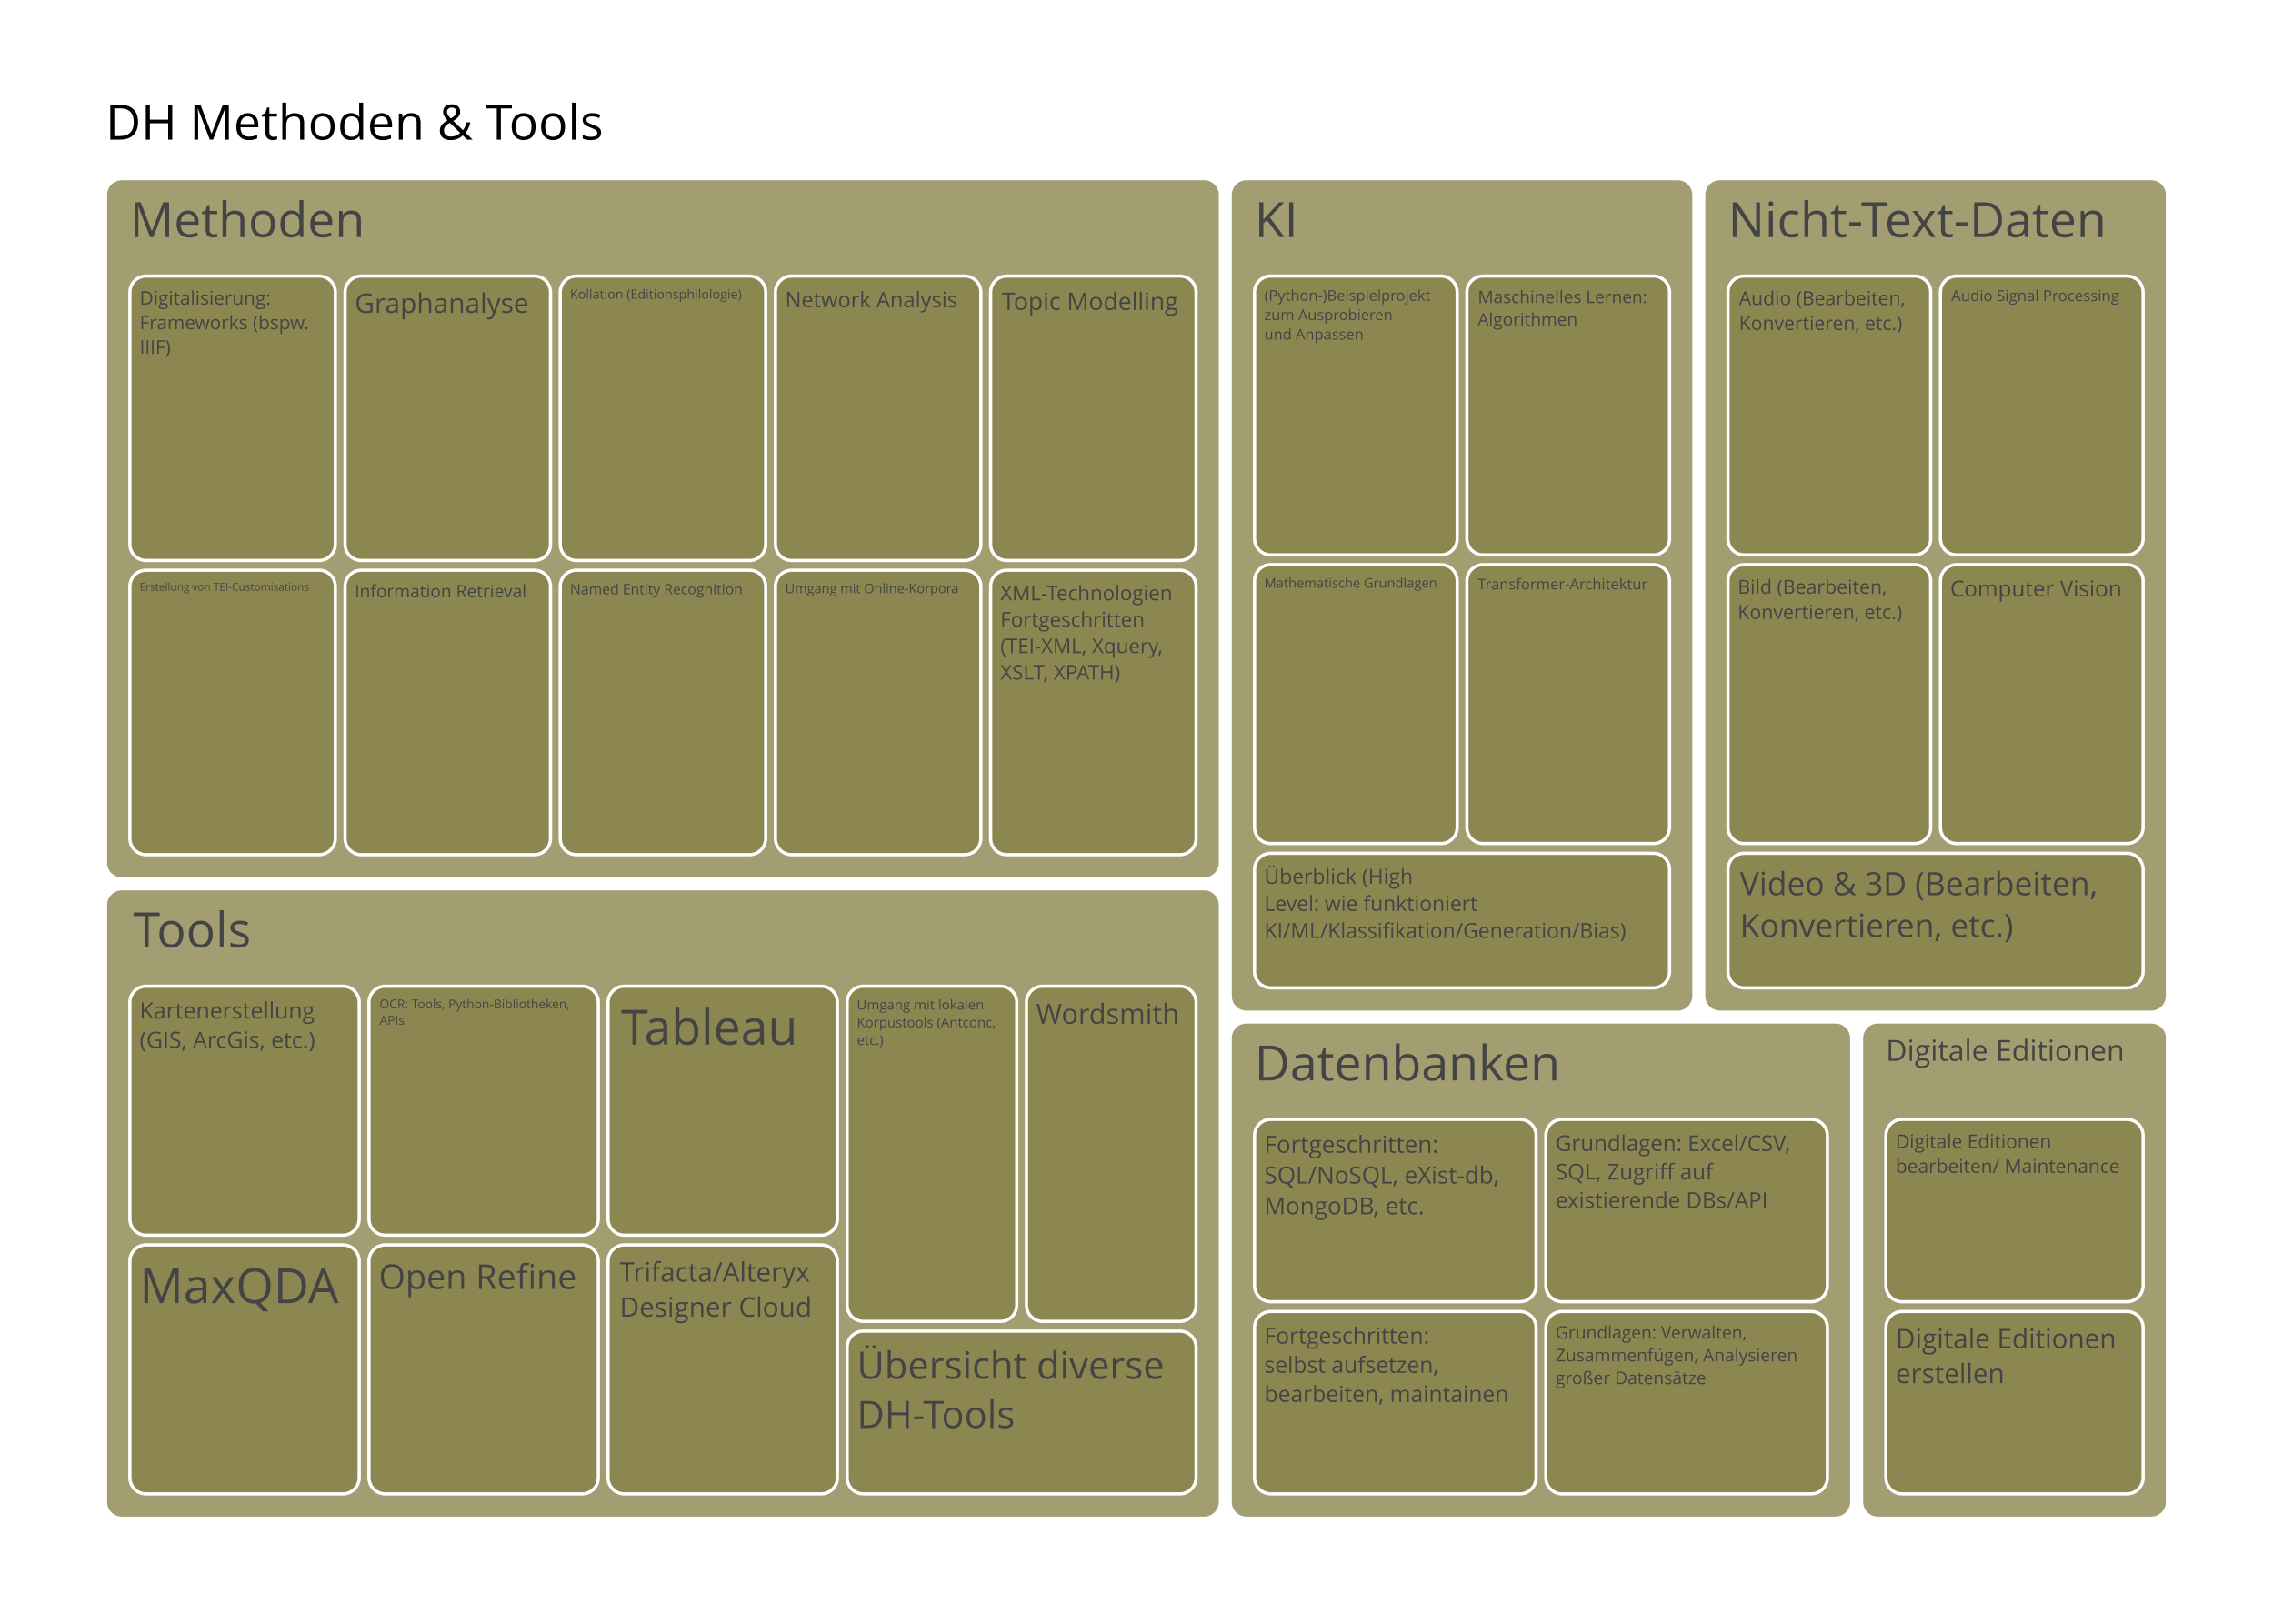
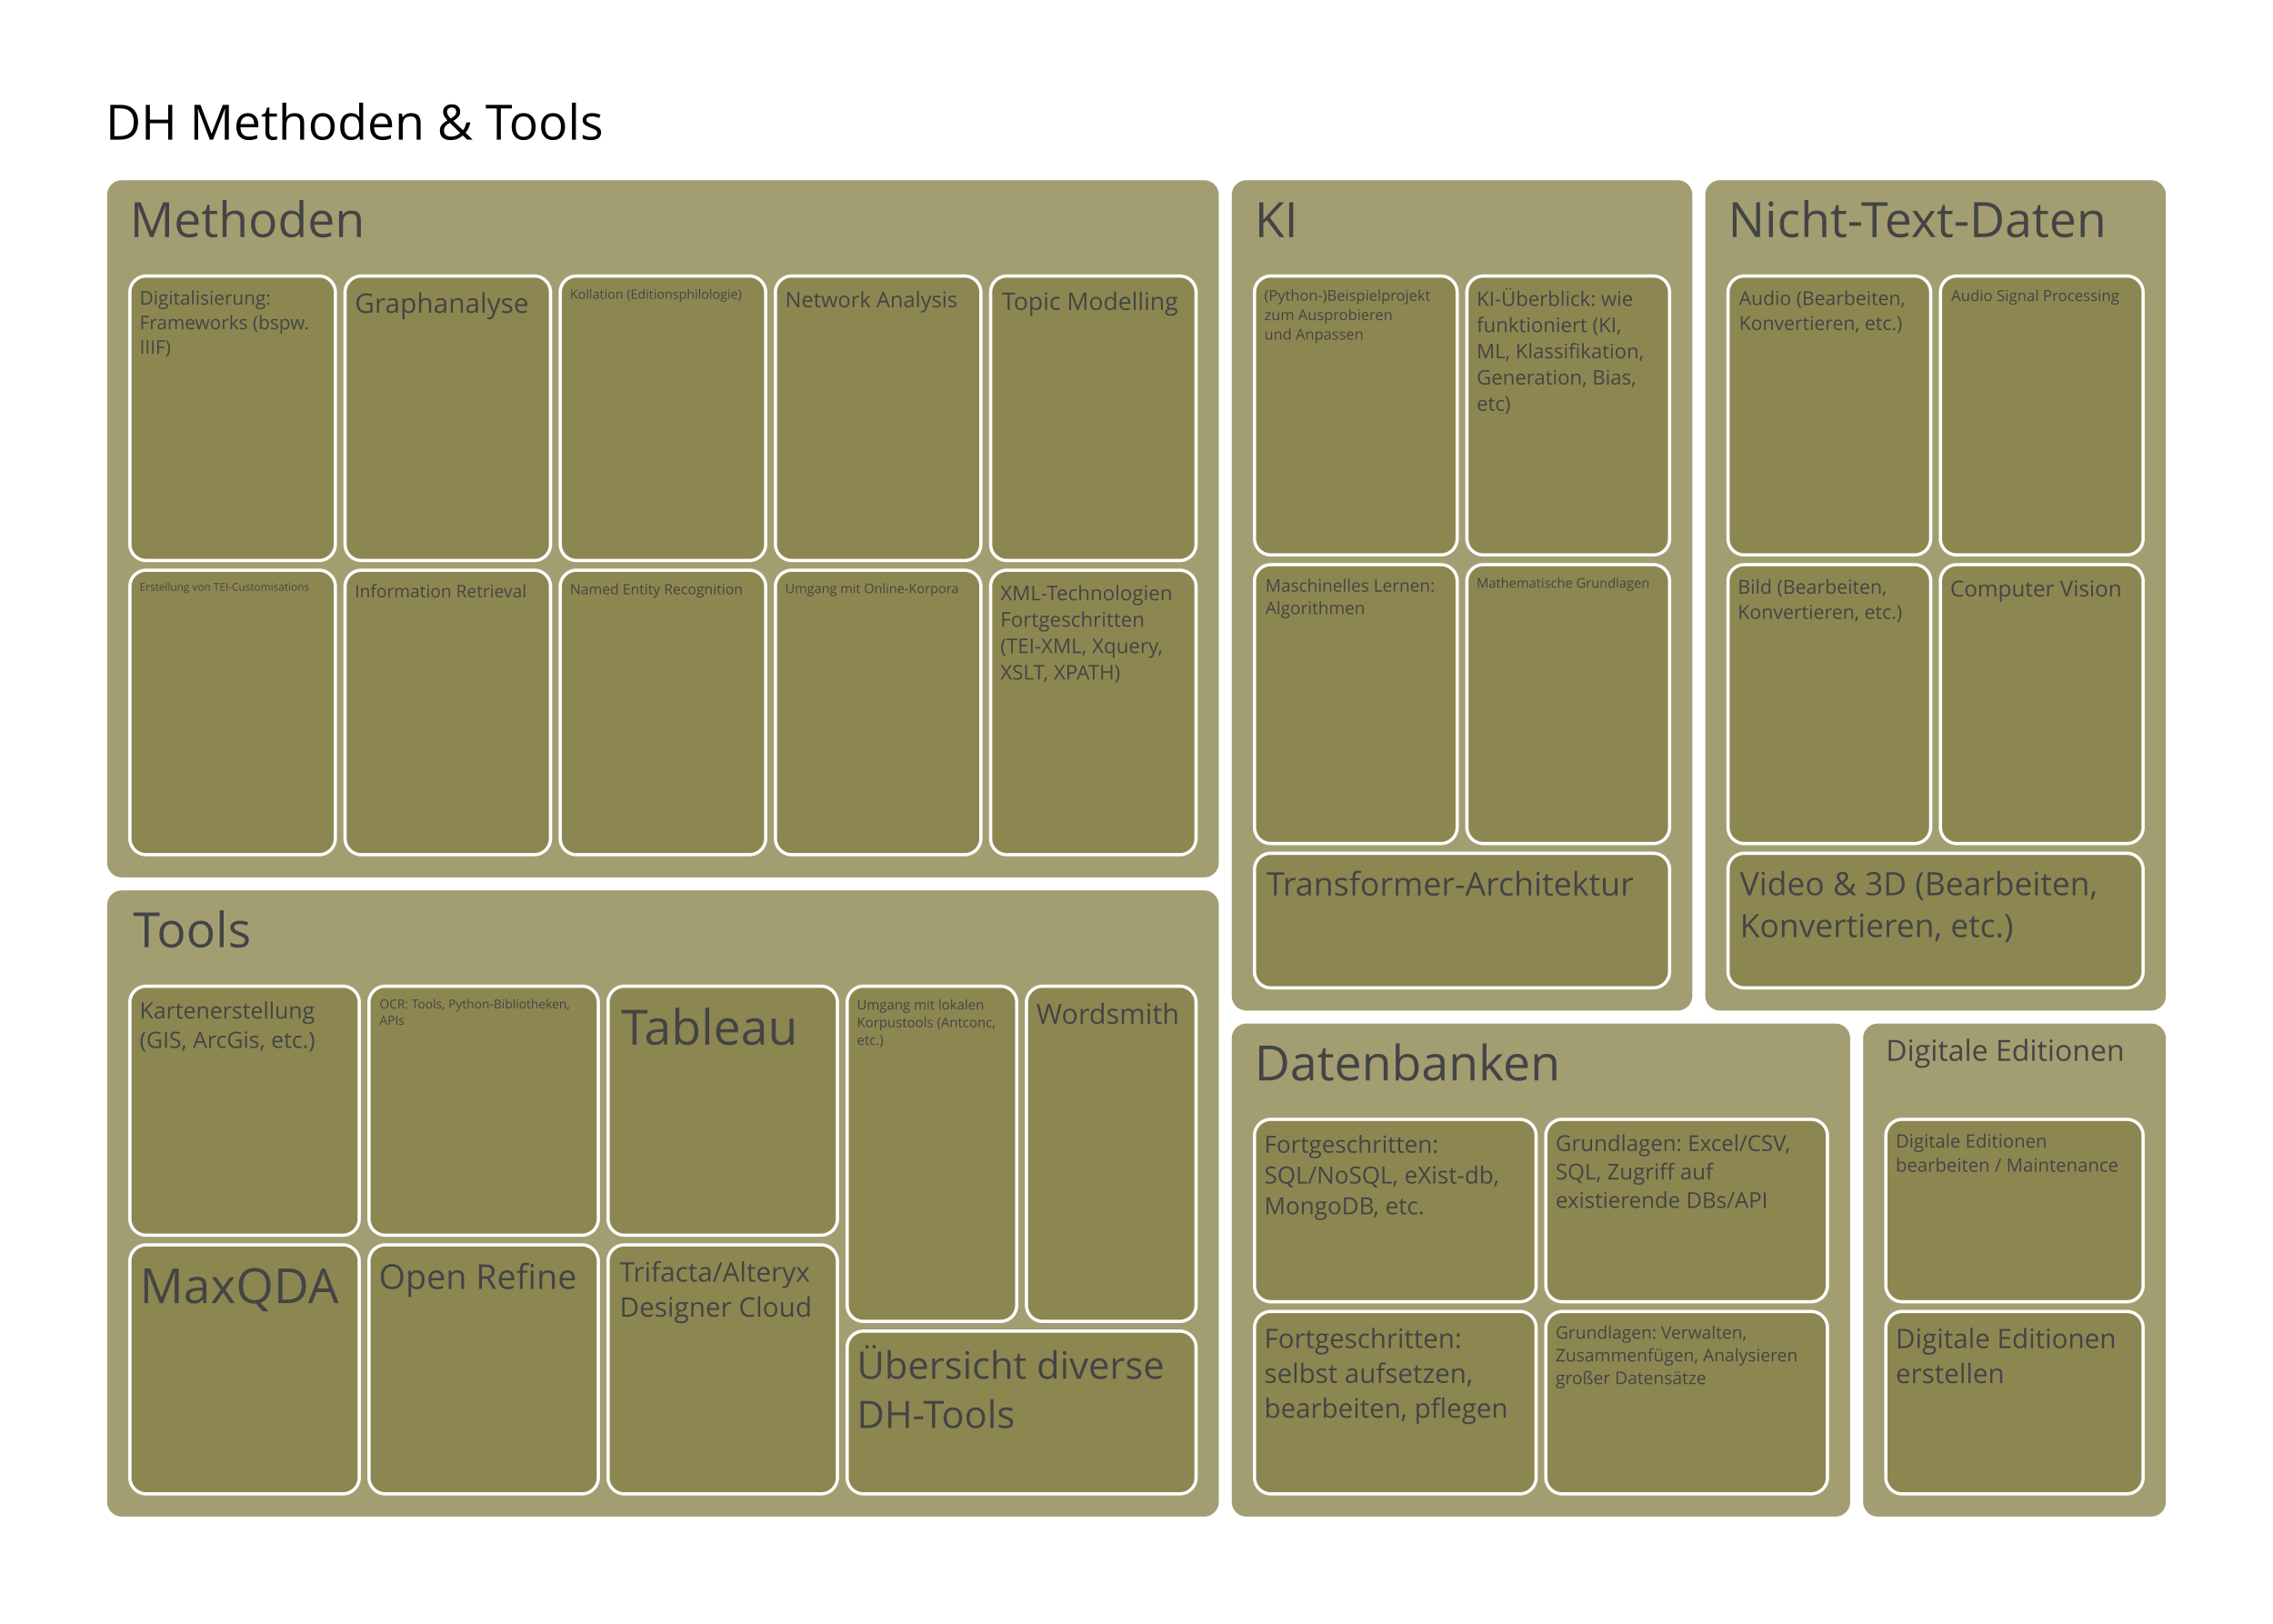
<svg xmlns="http://www.w3.org/2000/svg" class="main-svg" width="700" height="500" style="" viewBox="0 0 700 500">
  <rect x="0" y="0" width="700" height="500" style="fill: rgb(255, 255, 255); fill-opacity: 1;" />
-   <defs id="defs-475397">
+   <defs id="defs-45bbef">
    <g class="clips" />
    <g class="gradients" />
    <g class="patterns" />
  </defs>
  <g class="bglayer" />
  <g class="layer-below">
    <g class="imagelayer" />
    <g class="shapelayer" />
  </g>
  <g class="cartesianlayer" />
  <g class="polarlayer" />
  <g class="smithlayer" />
  <g class="ternarylayer" />
  <g class="geolayer" />
  <g class="funnelarealayer" />
  <g class="pielayer" />
  <g class="iciclelayer" />
  <g class="treemaplayer">
    <g class="trace treemap" style="opacity: 1;">
      <g class="slice cursor-pointer">
        <path class="surface" d="M25,30a5,5 0 0 1 5,-5L670,25a5,5 0 0 1 5,5L675,470a5,5 0 0 1 -5,5L30,475a5,5 0 0 1 -5,-5Z" style="pointer-events: none; stroke-width: 0; fill: rgb(0, 0, 0); fill-opacity: 0; stroke: rgb(0, 0, 0); stroke-opacity: 0; opacity: 100;" />
        <g class="slicetext">
          <text data-notex="1" class="slicetext" text-anchor="start" x="0" y="0" style="font-family: 'Open Sans', verdana, arial, sans-serif; font-size: 15px; fill: rgb(0, 0, 0); fill-opacity: 1; white-space: pre;" transform="translate(32.5,43)">DH Methoden &amp; Tools</text>
        </g>
      </g>
      <g class="slice cursor-pointer">
        <path class="surface" d="M32.5,60a5,5 0 0 1 5,-5L370.843,55a5,5 0 0 1 5,5L375.843,265.684a5,5 0 0 1 -5,5L37.5,270.684a5,5 0 0 1 -5,-5Z" style="pointer-events: none; stroke-width: 1; fill: rgb(162, 158, 114); fill-opacity: 1; stroke: rgb(255, 255, 255); stroke-opacity: 1; opacity: 1;" />
        <g class="slicetext">
          <text data-notex="1" class="slicetext" text-anchor="start" x="0" y="0" style="font-family: 'Open Sans', verdana, arial, sans-serif; font-size: 15px; fill: rgb(68, 68, 68); fill-opacity: 1; white-space: pre;" transform="translate(40,73)">Methoden</text>
        </g>
      </g>
      <g class="slice cursor-pointer">
        <path class="surface" d="M32.5,278.684a5,5 0 0 1 5,-5L370.843,273.684a5,5 0 0 1 5,5L375.843,462.5a5,5 0 0 1 -5,5L37.5,467.5a5,5 0 0 1 -5,-5Z" style="pointer-events: none; stroke-width: 1; fill: rgb(162, 158, 114); fill-opacity: 1; stroke: rgb(255, 255, 255); stroke-opacity: 1; opacity: 1;" />
        <g class="slicetext">
          <text data-notex="1" class="slicetext" text-anchor="start" x="0" y="0" style="font-family: 'Open Sans', verdana, arial, sans-serif; font-size: 15px; fill: rgb(68, 68, 68); fill-opacity: 1; white-space: pre;" transform="translate(41,291.6842)">Tools</text>
        </g>
      </g>
      <g class="slice cursor-pointer">
        <path class="surface" d="M378.843,60a5,5 0 0 1 5,-5L516.671,55a5,5 0 0 1 5,5L521.671,306.688a5,5 0 0 1 -5,5L383.843,311.688a5,5 0 0 1 -5,-5Z" style="pointer-events: none; stroke-width: 1; fill: rgb(162, 158, 114); fill-opacity: 1; stroke: rgb(255, 255, 255); stroke-opacity: 1; opacity: 1;" />
        <g class="slicetext">
          <text data-notex="1" class="slicetext" text-anchor="start" x="0" y="0" style="font-family: 'Open Sans', verdana, arial, sans-serif; font-size: 15px; fill: rgb(68, 68, 68); fill-opacity: 1; white-space: pre;" transform="translate(386.3429,73)">KI</text>
        </g>
      </g>
      <g class="slice cursor-pointer">
        <path class="surface" d="M524.671,60a5,5 0 0 1 5,-5L662.5,55a5,5 0 0 1 5,5L667.5,306.688a5,5 0 0 1 -5,5L529.671,311.688a5,5 0 0 1 -5,-5Z" style="pointer-events: none; stroke-width: 1; fill: rgb(162, 158, 114); fill-opacity: 1; stroke: rgb(255, 255, 255); stroke-opacity: 1; opacity: 1;" />
        <g class="slicetext">
          <text data-notex="1" class="slicetext" text-anchor="start" x="0" y="0" style="font-family: 'Open Sans', verdana, arial, sans-serif; font-size: 15px; fill: rgb(68, 68, 68); fill-opacity: 1; white-space: pre;" transform="translate(532.1714,73)">Nicht-Text-Daten</text>
        </g>
      </g>
      <g class="slice cursor-pointer">
        <path class="surface" d="M378.843,319.688a5,5 0 0 1 5,-5L565.281,314.688a5,5 0 0 1 5,5L570.281,462.5a5,5 0 0 1 -5,5L383.843,467.5a5,5 0 0 1 -5,-5Z" style="pointer-events: none; stroke-width: 1; fill: rgb(162, 158, 114); fill-opacity: 1; stroke: rgb(255, 255, 255); stroke-opacity: 1; opacity: 1;" />
        <g class="slicetext">
          <text data-notex="1" class="slicetext" text-anchor="start" x="0" y="0" style="font-family: 'Open Sans', verdana, arial, sans-serif; font-size: 15px; fill: rgb(68, 68, 68); fill-opacity: 1; white-space: pre;" transform="translate(386.3429,332.6875)">Datenbanken</text>
        </g>
      </g>
      <g class="slice cursor-pointer">
        <path class="surface" d="M573.281,319.688a5,5 0 0 1 5,-5L662.5,314.688a5,5 0 0 1 5,5L667.5,462.5a5,5 0 0 1 -5,5L578.281,467.5a5,5 0 0 1 -5,-5Z" style="pointer-events: none; stroke-width: 1; fill: rgb(162, 158, 114); fill-opacity: 1; stroke: rgb(255, 255, 255); stroke-opacity: 1; opacity: 1;" />
        <g class="slicetext">
          <text data-notex="1" class="slicetext" text-anchor="start" x="0" y="0" style="font-family: 'Open Sans', verdana, arial, sans-serif; font-size: 15px; fill: rgb(68, 68, 68); fill-opacity: 1; white-space: pre;" transform="translate(580.781,326.6631)scale(0.5983735)">Digitale Editionen</text>
        </g>
      </g>
      <g class="slice cursor-pointer">
        <path class="surface" d="M40,90a5,5 0 0 1 5,-5L98.269,85a5,5 0 0 1 5,5L103.269,167.592a5,5 0 0 1 -5,5L45,172.592a5,5 0 0 1 -5,-5Z" style="pointer-events: none; stroke-width: 1; fill: rgb(140, 135, 81); fill-opacity: 1; stroke: rgb(255, 255, 255); stroke-opacity: 1; opacity: 1;" />
        <g class="slicetext">
          <text data-notex="1" class="slicetext" text-anchor="start" x="0" y="0" style="font-family: 'Open Sans', verdana, arial, sans-serif; font-size: 15px; fill: rgb(68, 68, 68); fill-opacity: 1; white-space: pre;" transform="translate(43,93.82084)scale(0.388056)">
            <tspan class="line" dy="0em" x="0" y="0">Digitalisierung:</tspan>
            <tspan class="line" dy="1.3em" x="0" y="0">Frameworks (bspw.</tspan>
            <tspan class="line" dy="2.6em" x="0" y="0">IIIF)</tspan>
          </text>
        </g>
      </g>
      <g class="slice cursor-pointer">
        <path class="surface" d="M40,180.592a5,5 0 0 1 5,-5L98.269,175.592a5,5 0 0 1 5,5L103.269,258.184a5,5 0 0 1 -5,5L45,263.184a5,5 0 0 1 -5,-5Z" style="pointer-events: none; stroke-width: 1; fill: rgb(140, 135, 81); fill-opacity: 1; stroke: rgb(255, 255, 255); stroke-opacity: 1; opacity: 1;" />
        <g class="slicetext">
          <text data-notex="1" class="slicetext" text-anchor="start" x="0" y="0" style="font-family: 'Open Sans', verdana, arial, sans-serif; font-size: 15px; fill: rgb(68, 68, 68); fill-opacity: 1; white-space: pre;" transform="translate(43,181.9012)scale(0.2206084)">Erstellung von TEI-Customisations</text>
        </g>
      </g>
      <g class="slice cursor-pointer">
        <path class="surface" d="M106.269,90a5,5 0 0 1 5,-5L164.537,85a5,5 0 0 1 5,5L169.537,167.592a5,5 0 0 1 -5,5L111.269,172.592a5,5 0 0 1 -5,-5Z" style="pointer-events: none; stroke-width: 1; fill: rgb(140, 135, 81); fill-opacity: 1; stroke: rgb(255, 255, 255); stroke-opacity: 1; opacity: 1;" />
        <g class="slicetext">
          <text data-notex="1" class="slicetext" text-anchor="start" x="0" y="0" style="font-family: 'Open Sans', verdana, arial, sans-serif; font-size: 15px; fill: rgb(68, 68, 68); fill-opacity: 1; white-space: pre;" transform="translate(109.2686,96.34515)scale(0.5563431)">Graphanalyse</text>
        </g>
      </g>
      <g class="slice cursor-pointer">
        <path class="surface" d="M106.269,180.592a5,5 0 0 1 5,-5L164.537,175.592a5,5 0 0 1 5,5L169.537,258.184a5,5 0 0 1 -5,5L111.269,263.184a5,5 0 0 1 -5,-5Z" style="pointer-events: none; stroke-width: 1; fill: rgb(140, 135, 81); fill-opacity: 1; stroke: rgb(255, 255, 255); stroke-opacity: 1; opacity: 1;" />
        <g class="slicetext">
          <text data-notex="1" class="slicetext" text-anchor="start" x="0" y="0" style="font-family: 'Open Sans', verdana, arial, sans-serif; font-size: 15px; fill: rgb(68, 68, 68); fill-opacity: 1; white-space: pre;" transform="translate(109.2686,183.9558)scale(0.3575794)">Information Retrieval</text>
        </g>
      </g>
      <g class="slice cursor-pointer">
        <path class="surface" d="M172.537,90a5,5 0 0 1 5,-5L230.806,85a5,5 0 0 1 5,5L235.806,167.592a5,5 0 0 1 -5,5L177.537,172.592a5,5 0 0 1 -5,-5Z" style="pointer-events: none; stroke-width: 1; fill: rgb(140, 135, 81); fill-opacity: 1; stroke: rgb(255, 255, 255); stroke-opacity: 1; opacity: 1;" />
        <g class="slicetext">
          <text data-notex="1" class="slicetext" text-anchor="start" x="0" y="0" style="font-family: 'Open Sans', verdana, arial, sans-serif; font-size: 15px; fill: rgb(68, 68, 68); fill-opacity: 1; white-space: pre;" transform="translate(175.5371,91.99693)scale(0.2664623)">Kollation (Editionsphilologie)</text>
        </g>
      </g>
      <g class="slice cursor-pointer">
        <path class="surface" d="M172.537,180.592a5,5 0 0 1 5,-5L230.806,175.592a5,5 0 0 1 5,5L235.806,258.184a5,5 0 0 1 -5,5L177.537,263.184a5,5 0 0 1 -5,-5Z" style="pointer-events: none; stroke-width: 1; fill: rgb(140, 135, 81); fill-opacity: 1; stroke: rgb(255, 255, 255); stroke-opacity: 1; opacity: 1;" />
        <g class="slicetext">
          <text data-notex="1" class="slicetext" text-anchor="start" x="0" y="0" style="font-family: 'Open Sans', verdana, arial, sans-serif; font-size: 15px; fill: rgb(68, 68, 68); fill-opacity: 1; white-space: pre;" transform="translate(175.5371,183.0002)scale(0.2938734)">Named Entity Recognition</text>
        </g>
      </g>
      <g class="slice cursor-pointer">
        <path class="surface" d="M238.806,90a5,5 0 0 1 5,-5L297.074,85a5,5 0 0 1 5,5L302.074,167.592a5,5 0 0 1 -5,5L243.806,172.592a5,5 0 0 1 -5,-5Z" style="pointer-events: none; stroke-width: 1; fill: rgb(140, 135, 81); fill-opacity: 1; stroke: rgb(255, 255, 255); stroke-opacity: 1; opacity: 1;" />
        <g class="slicetext">
          <text data-notex="1" class="slicetext" text-anchor="start" x="0" y="0" style="font-family: 'Open Sans', verdana, arial, sans-serif; font-size: 15px; fill: rgb(68, 68, 68); fill-opacity: 1; white-space: pre;" transform="translate(241.8057,94.62383)scale(0.441589)">Network Analysis</text>
        </g>
      </g>
      <g class="slice cursor-pointer">
        <path class="surface" d="M305.074,90a5,5 0 0 1 5,-5L363.343,85a5,5 0 0 1 5,5L368.343,167.592a5,5 0 0 1 -5,5L310.074,172.592a5,5 0 0 1 -5,-5Z" style="pointer-events: none; stroke-width: 1; fill: rgb(140, 135, 81); fill-opacity: 1; stroke: rgb(255, 255, 255); stroke-opacity: 1; opacity: 1;" />
        <g class="slicetext">
          <text data-notex="1" class="slicetext" text-anchor="start" x="0" y="0" style="font-family: 'Open Sans', verdana, arial, sans-serif; font-size: 15px; fill: rgb(68, 68, 68); fill-opacity: 1; white-space: pre;" transform="translate(308.5701,95.43748)scale(0.4958318)">Topic Modelling</text>
        </g>
      </g>
      <g class="slice cursor-pointer">
        <path class="surface" d="M238.806,180.592a5,5 0 0 1 5,-5L297.074,175.592a5,5 0 0 1 5,5L302.074,258.184a5,5 0 0 1 -5,5L243.806,263.184a5,5 0 0 1 -5,-5Z" style="pointer-events: none; stroke-width: 1; fill: rgb(140, 135, 81); fill-opacity: 1; stroke: rgb(255, 255, 255); stroke-opacity: 1; opacity: 1;" />
        <g class="slicetext">
          <text data-notex="1" class="slicetext" text-anchor="start" x="0" y="0" style="font-family: 'Open Sans', verdana, arial, sans-serif; font-size: 15px; fill: rgb(68, 68, 68); fill-opacity: 1; white-space: pre;" transform="translate(241.8057,182.6501)scale(0.2705336)">Umgang mit Online-Korpora</text>
        </g>
      </g>
      <g class="slice cursor-pointer">
        <path class="surface" d="M305.074,180.592a5,5 0 0 1 5,-5L363.343,175.592a5,5 0 0 1 5,5L368.343,258.184a5,5 0 0 1 -5,5L310.074,263.184a5,5 0 0 1 -5,-5Z" style="pointer-events: none; stroke-width: 1; fill: rgb(140, 135, 81); fill-opacity: 1; stroke: rgb(255, 255, 255); stroke-opacity: 1; opacity: 1;" />
        <g class="slicetext">
          <text data-notex="1" class="slicetext" text-anchor="start" x="0" y="0" style="font-family: 'Open Sans', verdana, arial, sans-serif; font-size: 15px; fill: rgb(68, 68, 68); fill-opacity: 1; white-space: pre;" transform="translate(308.0743,184.851)scale(0.4172574)">
            <tspan class="line" dy="0em" x="0" y="0">XML-Technologien</tspan>
            <tspan class="line" dy="1.3em" x="0" y="0">Fortgeschritten</tspan>
            <tspan class="line" dy="2.6em" x="0" y="0">(TEI-XML, Xquery,</tspan>
            <tspan class="line" dy="3.9em" x="0" y="0">XSLT, XPATH)</tspan>
          </text>
        </g>
      </g>
      <g class="slice cursor-pointer">
        <path class="surface" d="M40,308.684a5,5 0 0 1 5,-5L105.632,303.684a5,5 0 0 1 5,5L110.632,375.342a5,5 0 0 1 -5,5L45,380.342a5,5 0 0 1 -5,-5Z" style="pointer-events: none; stroke-width: 1; fill: rgb(140, 135, 81); fill-opacity: 1; stroke: rgb(255, 255, 255); stroke-opacity: 1; opacity: 1;" />
        <g class="slicetext">
          <text data-notex="1" class="slicetext" text-anchor="start" x="0" y="0" style="font-family: 'Open Sans', verdana, arial, sans-serif; font-size: 15px; fill: rgb(68, 68, 68); fill-opacity: 1; white-space: pre;" transform="translate(43,313.644)scale(0.4639856)">
            <tspan class="line" dy="0em" x="0" y="0">Kartenerstellung</tspan>
            <tspan class="line" dy="1.3em" x="0" y="0">(GIS, ArcGis, etc.)</tspan>
          </text>
        </g>
      </g>
      <g class="slice cursor-pointer">
        <path class="surface" d="M40,388.342a5,5 0 0 1 5,-5L105.632,383.342a5,5 0 0 1 5,5L110.632,455a5,5 0 0 1 -5,5L45,460a5,5 0 0 1 -5,-5Z" style="pointer-events: none; stroke-width: 1; fill: rgb(140, 135, 81); fill-opacity: 1; stroke: rgb(255, 255, 255); stroke-opacity: 1; opacity: 1;" />
        <g class="slicetext">
          <text data-notex="1" class="slicetext" text-anchor="start" x="0" y="0" style="font-family: 'Open Sans', verdana, arial, sans-serif; font-size: 15px; fill: rgb(68, 68, 68); fill-opacity: 1; white-space: pre;" transform="translate(43,401.2787)scale(0.9957708)">MaxQDA</text>
        </g>
      </g>
      <g class="slice cursor-pointer">
        <path class="surface" d="M113.632,308.684a5,5 0 0 1 5,-5L179.263,303.684a5,5 0 0 1 5,5L184.263,375.342a5,5 0 0 1 -5,5L118.632,380.342a5,5 0 0 1 -5,-5Z" style="pointer-events: none; stroke-width: 1; fill: rgb(140, 135, 81); fill-opacity: 1; stroke: rgb(255, 255, 255); stroke-opacity: 1; opacity: 1;" />
        <g class="slicetext">
          <text data-notex="1" class="slicetext" text-anchor="start" x="0" y="0" style="font-family: 'Open Sans', verdana, arial, sans-serif; font-size: 15px; fill: rgb(68, 68, 68); fill-opacity: 1; white-space: pre;" transform="translate(116.8892,310.5455)scale(0.2574169)">
            <tspan class="line" dy="0em" x="0" y="0">OCR: Tools, Python-Bibliotheken,</tspan>
            <tspan class="line" dy="1.3em" x="0" y="0">APIs</tspan>
          </text>
        </g>
      </g>
      <g class="slice cursor-pointer">
        <path class="surface" d="M113.632,388.342a5,5 0 0 1 5,-5L179.263,383.342a5,5 0 0 1 5,5L184.263,455a5,5 0 0 1 -5,5L118.632,460a5,5 0 0 1 -5,-5Z" style="pointer-events: none; stroke-width: 1; fill: rgb(140, 135, 81); fill-opacity: 1; stroke: rgb(255, 255, 255); stroke-opacity: 1; opacity: 1;" />
        <g class="slicetext">
          <text data-notex="1" class="slicetext" text-anchor="start" x="0" y="0" style="font-family: 'Open Sans', verdana, arial, sans-serif; font-size: 15px; fill: rgb(68, 68, 68); fill-opacity: 1; white-space: pre;" transform="translate(116.6317,396.9104)scale(0.7045532)">Open Refine</text>
        </g>
      </g>
      <g class="slice cursor-pointer">
        <path class="surface" d="M187.263,308.684a5,5 0 0 1 5,-5L252.895,303.684a5,5 0 0 1 5,5L257.895,375.342a5,5 0 0 1 -5,5L192.263,380.342a5,5 0 0 1 -5,-5Z" style="pointer-events: none; stroke-width: 1; fill: rgb(140, 135, 81); fill-opacity: 1; stroke: rgb(255, 255, 255); stroke-opacity: 1; opacity: 1;" />
        <g class="slicetext">
          <text data-notex="1" class="slicetext" text-anchor="start" x="0" y="0" style="font-family: 'Open Sans', verdana, arial, sans-serif; font-size: 15px; fill: rgb(68, 68, 68); fill-opacity: 1; white-space: pre;" transform="translate(191.2635,321.6842)">Tableau</text>
        </g>
      </g>
      <g class="slice cursor-pointer">
        <path class="surface" d="M187.263,388.342a5,5 0 0 1 5,-5L252.895,383.342a5,5 0 0 1 5,5L257.895,455a5,5 0 0 1 -5,5L192.263,460a5,5 0 0 1 -5,-5Z" style="pointer-events: none; stroke-width: 1; fill: rgb(140, 135, 81); fill-opacity: 1; stroke: rgb(255, 255, 255); stroke-opacity: 1; opacity: 1;" />
        <g class="slicetext">
          <text data-notex="1" class="slicetext" text-anchor="start" x="0" y="0" style="font-family: 'Open Sans', verdana, arial, sans-serif; font-size: 15px; fill: rgb(68, 68, 68); fill-opacity: 1; white-space: pre;" transform="translate(190.8177,394.6549)scale(0.5541843)">
            <tspan class="line" dy="0em" x="0" y="0">Trifacta/Alteryx</tspan>
            <tspan class="line" dy="1.3em" x="0" y="0">Designer Cloud</tspan>
          </text>
        </g>
      </g>
      <g class="slice cursor-pointer">
        <path class="surface" d="M260.895,308.684a5,5 0 0 1 5,-5L308.119,303.684a5,5 0 0 1 5,5L313.119,401.895a5,5 0 0 1 -5,5L265.895,406.895a5,5 0 0 1 -5,-5Z" style="pointer-events: none; stroke-width: 1; fill: rgb(140, 135, 81); fill-opacity: 1; stroke: rgb(255, 255, 255); stroke-opacity: 1; opacity: 1;" />
        <g class="slicetext">
          <text data-notex="1" class="slicetext" text-anchor="start" x="0" y="0" style="font-family: 'Open Sans', verdana, arial, sans-serif; font-size: 15px; fill: rgb(68, 68, 68); fill-opacity: 1; white-space: pre;" transform="translate(263.8952,310.8733)scale(0.2792716)">
            <tspan class="line" dy="0em" x="0" y="0">Umgang mit lokalen</tspan>
            <tspan class="line" dy="1.3em" x="0" y="0">Korpustools (Antconc,</tspan>
            <tspan class="line" dy="2.6em" x="0" y="0">etc.)</tspan>
          </text>
        </g>
      </g>
      <g class="slice cursor-pointer">
        <path class="surface" d="M316.119,308.684a5,5 0 0 1 5,-5L363.343,303.684a5,5 0 0 1 5,5L368.343,401.895a5,5 0 0 1 -5,5L321.119,406.895a5,5 0 0 1 -5,-5Z" style="pointer-events: none; stroke-width: 1; fill: rgb(140, 135, 81); fill-opacity: 1; stroke: rgb(255, 255, 255); stroke-opacity: 1; opacity: 1;" />
        <g class="slicetext">
          <text data-notex="1" class="slicetext" text-anchor="start" x="0" y="0" style="font-family: 'Open Sans', verdana, arial, sans-serif; font-size: 15px; fill: rgb(68, 68, 68); fill-opacity: 1; white-space: pre;" transform="translate(319.119,315.2574)scale(0.5715463)">Wordsmith</text>
        </g>
      </g>
      <g class="slice cursor-pointer">
        <path class="surface" d="M260.895,414.895a5,5 0 0 1 5,-5L363.343,409.895a5,5 0 0 1 5,5L368.343,455a5,5 0 0 1 -5,5L265.895,460a5,5 0 0 1 -5,-5Z" style="pointer-events: none; stroke-width: 1; fill: rgb(140, 135, 81); fill-opacity: 1; stroke: rgb(255, 255, 255); stroke-opacity: 1; opacity: 1;" />
        <g class="slicetext">
          <text data-notex="1" class="slicetext" text-anchor="start" x="0" y="0" style="font-family: 'Open Sans', verdana, arial, sans-serif; font-size: 15px; fill: rgb(68, 68, 68); fill-opacity: 1; white-space: pre;" transform="translate(263.8952,424.5596)scale(0.7776557)">
            <tspan class="line" dy="0em" x="0" y="0">Übersicht diverse</tspan>
            <tspan class="line" dy="1.3em" x="0" y="0">DH-Tools</tspan>
          </text>
        </g>
      </g>
      <g class="slice cursor-pointer">
        <path class="surface" d="M386.343,90a5,5 0 0 1 5,-5L443.757,85a5,5 0 0 1 5,5L448.757,165.875a5,5 0 0 1 -5,5L391.343,170.875a5,5 0 0 1 -5,-5Z" style="pointer-events: none; stroke-width: 1; fill: rgb(140, 135, 81); fill-opacity: 1; stroke: rgb(255, 255, 255); stroke-opacity: 1; opacity: 1;" />
        <g class="slicetext">
          <text data-notex="1" class="slicetext" text-anchor="start" x="0" y="0" style="font-family: 'Open Sans', verdana, arial, sans-serif; font-size: 15px; fill: rgb(68, 68, 68); fill-opacity: 1; white-space: pre;" transform="translate(389.3429,92.60251)scale(0.3068339)">
            <tspan class="line" dy="0em" x="0" y="0">(Python-)Beispielprojekt</tspan>
            <tspan class="line" dy="1.3em" x="0" y="0">zum Ausprobieren</tspan>
            <tspan class="line" dy="2.6em" x="0" y="0">und Anpassen</tspan>
          </text>
        </g>
      </g>
      <g class="slice cursor-pointer">
        <path class="surface" d="M451.757,90a5,5 0 0 1 5,-5L509.171,85a5,5 0 0 1 5,5L514.171,165.875a5,5 0 0 1 -5,5L456.757,170.875a5,5 0 0 1 -5,-5Z" style="pointer-events: none; stroke-width: 1; fill: rgb(140, 135, 81); fill-opacity: 1; stroke: rgb(255, 255, 255); stroke-opacity: 1; opacity: 1;" />
        <g class="slicetext">
-           <text data-notex="1" class="slicetext" text-anchor="start" x="0" y="0" style="font-family: 'Open Sans', verdana, arial, sans-serif; font-size: 15px; fill: rgb(68, 68, 68); fill-opacity: 1; white-space: pre;" transform="translate(455.1119,93.3221)scale(0.3548068)">
+           <text data-notex="1" class="slicetext" text-anchor="start" x="0" y="0" style="font-family: 'Open Sans', verdana, arial, sans-serif; font-size: 15px; fill: rgb(68, 68, 68); fill-opacity: 1; white-space: pre;" transform="translate(454.7571,94.20648)scale(0.4137651)">
+             <tspan class="line" dy="0em" x="0" y="0">KI-Überblick: wie</tspan>
+             <tspan class="line" dy="1.3em" x="0" y="0">funktioniert (KI,</tspan>
+             <tspan class="line" dy="2.6em" x="0" y="0">ML, Klassifikation,</tspan>
+             <tspan class="line" dy="3.9em" x="0" y="0">Generation, Bias,</tspan>
+             <tspan class="line" dy="5.2em" x="0" y="0">etc)</tspan>
+           </text>
+         </g>
+       </g>
+       <g class="slice cursor-pointer">
+         <path class="surface" d="M386.343,178.875a5,5 0 0 1 5,-5L443.757,173.875a5,5 0 0 1 5,5L448.757,254.75a5,5 0 0 1 -5,5L391.343,259.75a5,5 0 0 1 -5,-5Z" style="pointer-events: none; stroke-width: 1; fill: rgb(140, 135, 81); fill-opacity: 1; stroke: rgb(255, 255, 255); stroke-opacity: 1; opacity: 1;" />
+         <g class="slicetext">
+           <text data-notex="1" class="slicetext" text-anchor="start" x="0" y="0" style="font-family: 'Open Sans', verdana, arial, sans-serif; font-size: 15px; fill: rgb(68, 68, 68); fill-opacity: 1; white-space: pre;" transform="translate(389.6977,182.1971)scale(0.3548068)">
            <tspan class="line" dy="0em" x="0" y="0">Maschinelles Lernen:</tspan>
            <tspan class="line" dy="1.3em" x="0" y="0">Algorithmen</tspan>
          </text>
        </g>
      </g>
      <g class="slice cursor-pointer">
-         <path class="surface" d="M386.343,178.875a5,5 0 0 1 5,-5L443.757,173.875a5,5 0 0 1 5,5L448.757,254.75a5,5 0 0 1 -5,5L391.343,259.75a5,5 0 0 1 -5,-5Z" style="pointer-events: none; stroke-width: 1; fill: rgb(140, 135, 81); fill-opacity: 1; stroke: rgb(255, 255, 255); stroke-opacity: 1; opacity: 1;" />
-         <g class="slicetext">
-           <text data-notex="1" class="slicetext" text-anchor="start" x="0" y="0" style="font-family: 'Open Sans', verdana, arial, sans-serif; font-size: 15px; fill: rgb(68, 68, 68); fill-opacity: 1; white-space: pre;" transform="translate(389.3429,180.9785)scale(0.2735653)">Mathematische Grundlagen</text>
-         </g>
-       </g>
-       <g class="slice cursor-pointer">
        <path class="surface" d="M451.757,178.875a5,5 0 0 1 5,-5L509.171,173.875a5,5 0 0 1 5,5L514.171,254.75a5,5 0 0 1 -5,5L456.757,259.75a5,5 0 0 1 -5,-5Z" style="pointer-events: none; stroke-width: 1; fill: rgb(140, 135, 81); fill-opacity: 1; stroke: rgb(255, 255, 255); stroke-opacity: 1; opacity: 1;" />
        <g class="slicetext">
-           <text data-notex="1" class="slicetext" text-anchor="start" x="0" y="0" style="font-family: 'Open Sans', verdana, arial, sans-serif; font-size: 15px; fill: rgb(68, 68, 68); fill-opacity: 1; white-space: pre;" transform="translate(455.0663,181.513)scale(0.3091988)">Transformer-Architektur</text>
+           <text data-notex="1" class="slicetext" text-anchor="start" x="0" y="0" style="font-family: 'Open Sans', verdana, arial, sans-serif; font-size: 15px; fill: rgb(68, 68, 68); fill-opacity: 1; white-space: pre;" transform="translate(454.7571,180.9785)scale(0.2735653)">Mathematische Grundlagen</text>
        </g>
      </g>
      <g class="slice cursor-pointer">
        <path class="surface" d="M386.343,267.75a5,5 0 0 1 5,-5L509.171,262.75a5,5 0 0 1 5,5L514.171,299.188a5,5 0 0 1 -5,5L391.343,304.188a5,5 0 0 1 -5,-5Z" style="pointer-events: none; stroke-width: 1; fill: rgb(140, 135, 81); fill-opacity: 1; stroke: rgb(255, 255, 255); stroke-opacity: 1; opacity: 1;" />
        <g class="slicetext">
-           <text data-notex="1" class="slicetext" text-anchor="start" x="0" y="0" style="font-family: 'Open Sans', verdana, arial, sans-serif; font-size: 15px; fill: rgb(68, 68, 68); fill-opacity: 1; white-space: pre;" transform="translate(389.3429,272.1641)scale(0.4276093)">
-             <tspan class="line" dy="0em" x="0" y="0">Überblick (High</tspan>
-             <tspan class="line" dy="1.3em" x="0" y="0">Level: wie funktioniert</tspan>
-             <tspan class="line" dy="2.6em" x="0" y="0">KI/ML/Klassifikation/Generation/Bias)</tspan>
-           </text>
+           <text data-notex="1" class="slicetext" text-anchor="start" x="0" y="0" style="font-family: 'Open Sans', verdana, arial, sans-serif; font-size: 15px; fill: rgb(68, 68, 68); fill-opacity: 1; white-space: pre;" transform="translate(390.0106,275.7659)scale(0.6677253)">Transformer-Architektur</text>
        </g>
      </g>
      <g class="slice cursor-pointer">
        <path class="surface" d="M532.171,90a5,5 0 0 1 5,-5L589.586,85a5,5 0 0 1 5,5L594.586,165.875a5,5 0 0 1 -5,5L537.171,170.875a5,5 0 0 1 -5,-5Z" style="pointer-events: none; stroke-width: 1; fill: rgb(140, 135, 81); fill-opacity: 1; stroke: rgb(255, 255, 255); stroke-opacity: 1; opacity: 1;" />
        <g class="slicetext">
          <text data-notex="1" class="slicetext" text-anchor="start" x="0" y="0" style="font-family: 'Open Sans', verdana, arial, sans-serif; font-size: 15px; fill: rgb(68, 68, 68); fill-opacity: 1; white-space: pre;" transform="translate(535.5663,93.92276)scale(0.3948506)">
            <tspan class="line" dy="0em" x="0" y="0">Audio (Bearbeiten,</tspan>
            <tspan class="line" dy="1.3em" x="0" y="0">Konvertieren, etc.)</tspan>
          </text>
        </g>
      </g>
      <g class="slice cursor-pointer">
        <path class="surface" d="M597.586,90a5,5 0 0 1 5,-5L655,85a5,5 0 0 1 5,5L660,165.875a5,5 0 0 1 -5,5L602.586,170.875a5,5 0 0 1 -5,-5Z" style="pointer-events: none; stroke-width: 1; fill: rgb(140, 135, 81); fill-opacity: 1; stroke: rgb(255, 255, 255); stroke-opacity: 1; opacity: 1;" />
        <g class="slicetext">
          <text data-notex="1" class="slicetext" text-anchor="start" x="0" y="0" style="font-family: 'Open Sans', verdana, arial, sans-serif; font-size: 15px; fill: rgb(68, 68, 68); fill-opacity: 1; white-space: pre;" transform="translate(600.8991,92.70078)scale(0.3133855)">Audio Signal Processing</text>
        </g>
      </g>
      <g class="slice cursor-pointer">
        <path class="surface" d="M532.171,178.875a5,5 0 0 1 5,-5L589.586,173.875a5,5 0 0 1 5,5L594.586,254.75a5,5 0 0 1 -5,5L537.171,259.75a5,5 0 0 1 -5,-5Z" style="pointer-events: none; stroke-width: 1; fill: rgb(140, 135, 81); fill-opacity: 1; stroke: rgb(255, 255, 255); stroke-opacity: 1; opacity: 1;" />
        <g class="slicetext">
          <text data-notex="1" class="slicetext" text-anchor="start" x="0" y="0" style="font-family: 'Open Sans', verdana, arial, sans-serif; font-size: 15px; fill: rgb(68, 68, 68); fill-opacity: 1; white-space: pre;" transform="translate(535.1714,182.8395)scale(0.3976337)">
            <tspan class="line" dy="0em" x="0" y="0">Bild (Bearbeiten,</tspan>
            <tspan class="line" dy="1.3em" x="0" y="0">Konvertieren, etc.)</tspan>
          </text>
        </g>
      </g>
      <g class="slice cursor-pointer">
        <path class="surface" d="M597.586,178.875a5,5 0 0 1 5,-5L655,173.875a5,5 0 0 1 5,5L660,254.75a5,5 0 0 1 -5,5L602.586,259.75a5,5 0 0 1 -5,-5Z" style="pointer-events: none; stroke-width: 1; fill: rgb(140, 135, 81); fill-opacity: 1; stroke: rgb(255, 255, 255); stroke-opacity: 1; opacity: 1;" />
        <g class="slicetext">
          <text data-notex="1" class="slicetext" text-anchor="start" x="0" y="0" style="font-family: 'Open Sans', verdana, arial, sans-serif; font-size: 15px; fill: rgb(68, 68, 68); fill-opacity: 1; white-space: pre;" transform="translate(600.5857,183.6753)scale(0.4533544)">Computer Vision</text>
        </g>
      </g>
      <g class="slice cursor-pointer">
        <path class="surface" d="M532.171,267.75a5,5 0 0 1 5,-5L655,262.75a5,5 0 0 1 5,5L660,299.188a5,5 0 0 1 -5,5L537.171,304.188a5,5 0 0 1 -5,-5Z" style="pointer-events: none; stroke-width: 1; fill: rgb(140, 135, 81); fill-opacity: 1; stroke: rgb(255, 255, 255); stroke-opacity: 1; opacity: 1;" />
        <g class="slicetext">
          <text data-notex="1" class="slicetext" text-anchor="start" x="0" y="0" style="font-family: 'Open Sans', verdana, arial, sans-serif; font-size: 15px; fill: rgb(68, 68, 68); fill-opacity: 1; white-space: pre;" transform="translate(535.8328,275.6707)scale(0.6613817)">
            <tspan class="line" dy="0em" x="0" y="0">Video &amp; 3D (Bearbeiten,</tspan>
            <tspan class="line" dy="1.3em" x="0" y="0">Konvertieren, etc.)</tspan>
          </text>
        </g>
      </g>
      <g class="slice cursor-pointer">
        <path class="surface" d="M386.343,349.688a5,5 0 0 1 5,-5L468.062,344.688a5,5 0 0 1 5,5L473.062,395.844a5,5 0 0 1 -5,5L391.343,400.844a5,5 0 0 1 -5,-5Z" style="pointer-events: none; stroke-width: 1; fill: rgb(140, 135, 81); fill-opacity: 1; stroke: rgb(255, 255, 255); stroke-opacity: 1; opacity: 1;" />
        <g class="slicetext">
          <text data-notex="1" class="slicetext" text-anchor="start" x="0" y="0" style="font-family: 'Open Sans', verdana, arial, sans-serif; font-size: 15px; fill: rgb(68, 68, 68); fill-opacity: 1; white-space: pre;" transform="translate(389.3429,354.9732)scale(0.4857107)">
            <tspan class="line" dy="0em" x="0" y="0">Fortgeschritten:</tspan>
            <tspan class="line" dy="1.3em" x="0" y="0">SQL/NoSQL, eXist-db,</tspan>
            <tspan class="line" dy="2.6em" x="0" y="0">MongoDB, etc.</tspan>
          </text>
        </g>
      </g>
      <g class="slice cursor-pointer">
        <path class="surface" d="M386.343,408.844a5,5 0 0 1 5,-5L468.062,403.844a5,5 0 0 1 5,5L473.062,455a5,5 0 0 1 -5,5L391.343,460a5,5 0 0 1 -5,-5Z" style="pointer-events: none; stroke-width: 1; fill: rgb(140, 135, 81); fill-opacity: 1; stroke: rgb(255, 255, 255); stroke-opacity: 1; opacity: 1;" />
        <g class="slicetext">
-           <text data-notex="1" class="slicetext" text-anchor="start" x="0" y="0" style="font-family: 'Open Sans', verdana, arial, sans-serif; font-size: 15px; fill: rgb(68, 68, 68); fill-opacity: 1; white-space: pre;" transform="translate(389.3429,413.7496)scale(0.4603885)">
+           <text data-notex="1" class="slicetext" text-anchor="start" x="0" y="0" style="font-family: 'Open Sans', verdana, arial, sans-serif; font-size: 15px; fill: rgb(68, 68, 68); fill-opacity: 1; white-space: pre;" transform="translate(389.3429,415.1023)scale(0.5505722)">
            <tspan class="line" dy="0em" x="0" y="0">Fortgeschritten:</tspan>
            <tspan class="line" dy="1.3em" x="0" y="0">selbst aufsetzen,</tspan>
-             <tspan class="line" dy="2.6em" x="0" y="0">bearbeiten, maintainen</tspan>
+             <tspan class="line" dy="2.6em" x="0" y="0">bearbeiten, pflegen</tspan>
          </text>
        </g>
      </g>
      <g class="slice cursor-pointer">
        <path class="surface" d="M476.062,349.688a5,5 0 0 1 5,-5L557.781,344.688a5,5 0 0 1 5,5L562.781,395.844a5,5 0 0 1 -5,5L481.062,400.844a5,5 0 0 1 -5,-5Z" style="pointer-events: none; stroke-width: 1; fill: rgb(140, 135, 81); fill-opacity: 1; stroke: rgb(255, 255, 255); stroke-opacity: 1; opacity: 1;" />
        <g class="slicetext">
          <text data-notex="1" class="slicetext" text-anchor="start" x="0" y="0" style="font-family: 'Open Sans', verdana, arial, sans-serif; font-size: 15px; fill: rgb(68, 68, 68); fill-opacity: 1; white-space: pre;" transform="translate(479.0619,354.4305)scale(0.4495318)">
            <tspan class="line" dy="0em" x="0" y="0">Grundlagen: Excel/CSV,</tspan>
            <tspan class="line" dy="1.3em" x="0" y="0">SQL, Zugriff auf</tspan>
            <tspan class="line" dy="2.6em" x="0" y="0">existierende DBs/API</tspan>
          </text>
        </g>
      </g>
      <g class="slice cursor-pointer">
        <path class="surface" d="M476.062,408.844a5,5 0 0 1 5,-5L557.781,403.844a5,5 0 0 1 5,5L562.781,455a5,5 0 0 1 -5,5L481.062,460a5,5 0 0 1 -5,-5Z" style="pointer-events: none; stroke-width: 1; fill: rgb(140, 135, 81); fill-opacity: 1; stroke: rgb(255, 255, 255); stroke-opacity: 1; opacity: 1;" />
        <g class="slicetext">
          <text data-notex="1" class="slicetext" text-anchor="start" x="0" y="0" style="font-family: 'Open Sans', verdana, arial, sans-serif; font-size: 15px; fill: rgb(68, 68, 68); fill-opacity: 1; white-space: pre;" transform="translate(479.0619,412.2269)scale(0.3588759)">
            <tspan class="line" dy="0em" x="0" y="0">Grundlagen: Verwalten,</tspan>
            <tspan class="line" dy="1.3em" x="0" y="0">Zusammenfügen, Analysieren</tspan>
            <tspan class="line" dy="2.6em" x="0" y="0">großer Datensätze</tspan>
          </text>
        </g>
      </g>
      <g class="slice cursor-pointer">
        <path class="surface" d="M580.781,349.688a5,5 0 0 1 5,-5L655,344.688a5,5 0 0 1 5,5L660,395.844a5,5 0 0 1 -5,5L585.781,400.844a5,5 0 0 1 -5,-5Z" style="pointer-events: none; stroke-width: 1; fill: rgb(140, 135, 81); fill-opacity: 1; stroke: rgb(255, 255, 255); stroke-opacity: 1; opacity: 1;" />
        <g class="slicetext">
-           <text data-notex="1" class="slicetext" text-anchor="start" x="0" y="0" style="font-family: 'Open Sans', verdana, arial, sans-serif; font-size: 15px; fill: rgb(68, 68, 68); fill-opacity: 1; white-space: pre;" transform="translate(583.781,353.547)scale(0.3906318)">
+           <text data-notex="1" class="slicetext" text-anchor="start" x="0" y="0" style="font-family: 'Open Sans', verdana, arial, sans-serif; font-size: 15px; fill: rgb(68, 68, 68); fill-opacity: 1; white-space: pre;" transform="translate(583.781,353.3869)scale(0.3799578)">
            <tspan class="line" dy="0em" x="0" y="0">Digitale Editionen</tspan>
-             <tspan class="line" dy="1.3em" x="0" y="0">bearbeiten/ Maintenance</tspan>
+             <tspan class="line" dy="1.3em" x="0" y="0">bearbeiten / Maintenance</tspan>
          </text>
        </g>
      </g>
      <g class="slice cursor-pointer">
        <path class="surface" d="M580.781,408.844a5,5 0 0 1 5,-5L655,403.844a5,5 0 0 1 5,5L660,455a5,5 0 0 1 -5,5L585.781,460a5,5 0 0 1 -5,-5Z" style="pointer-events: none; stroke-width: 1; fill: rgb(140, 135, 81); fill-opacity: 1; stroke: rgb(255, 255, 255); stroke-opacity: 1; opacity: 1;" />
        <g class="slicetext">
          <text data-notex="1" class="slicetext" text-anchor="start" x="0" y="0" style="font-family: 'Open Sans', verdana, arial, sans-serif; font-size: 15px; fill: rgb(68, 68, 68); fill-opacity: 1; white-space: pre;" transform="translate(583.781,415.1395)scale(0.5530531)">
            <tspan class="line" dy="0em" x="0" y="0">Digitale Editionen</tspan>
            <tspan class="line" dy="1.3em" x="0" y="0">erstellen</tspan>
          </text>
        </g>
      </g>
    </g>
  </g>
  <g class="sunburstlayer" />
  <g class="glimages" />
-   <defs id="topdefs-475397">
+   <defs id="topdefs-45bbef">
    <g class="clips" />
  </defs>
  <g class="layer-above">
    <g class="imagelayer" />
    <g class="shapelayer" />
  </g>
  <g class="infolayer">
    <g class="g-gtitle" />
  </g>
</svg>
